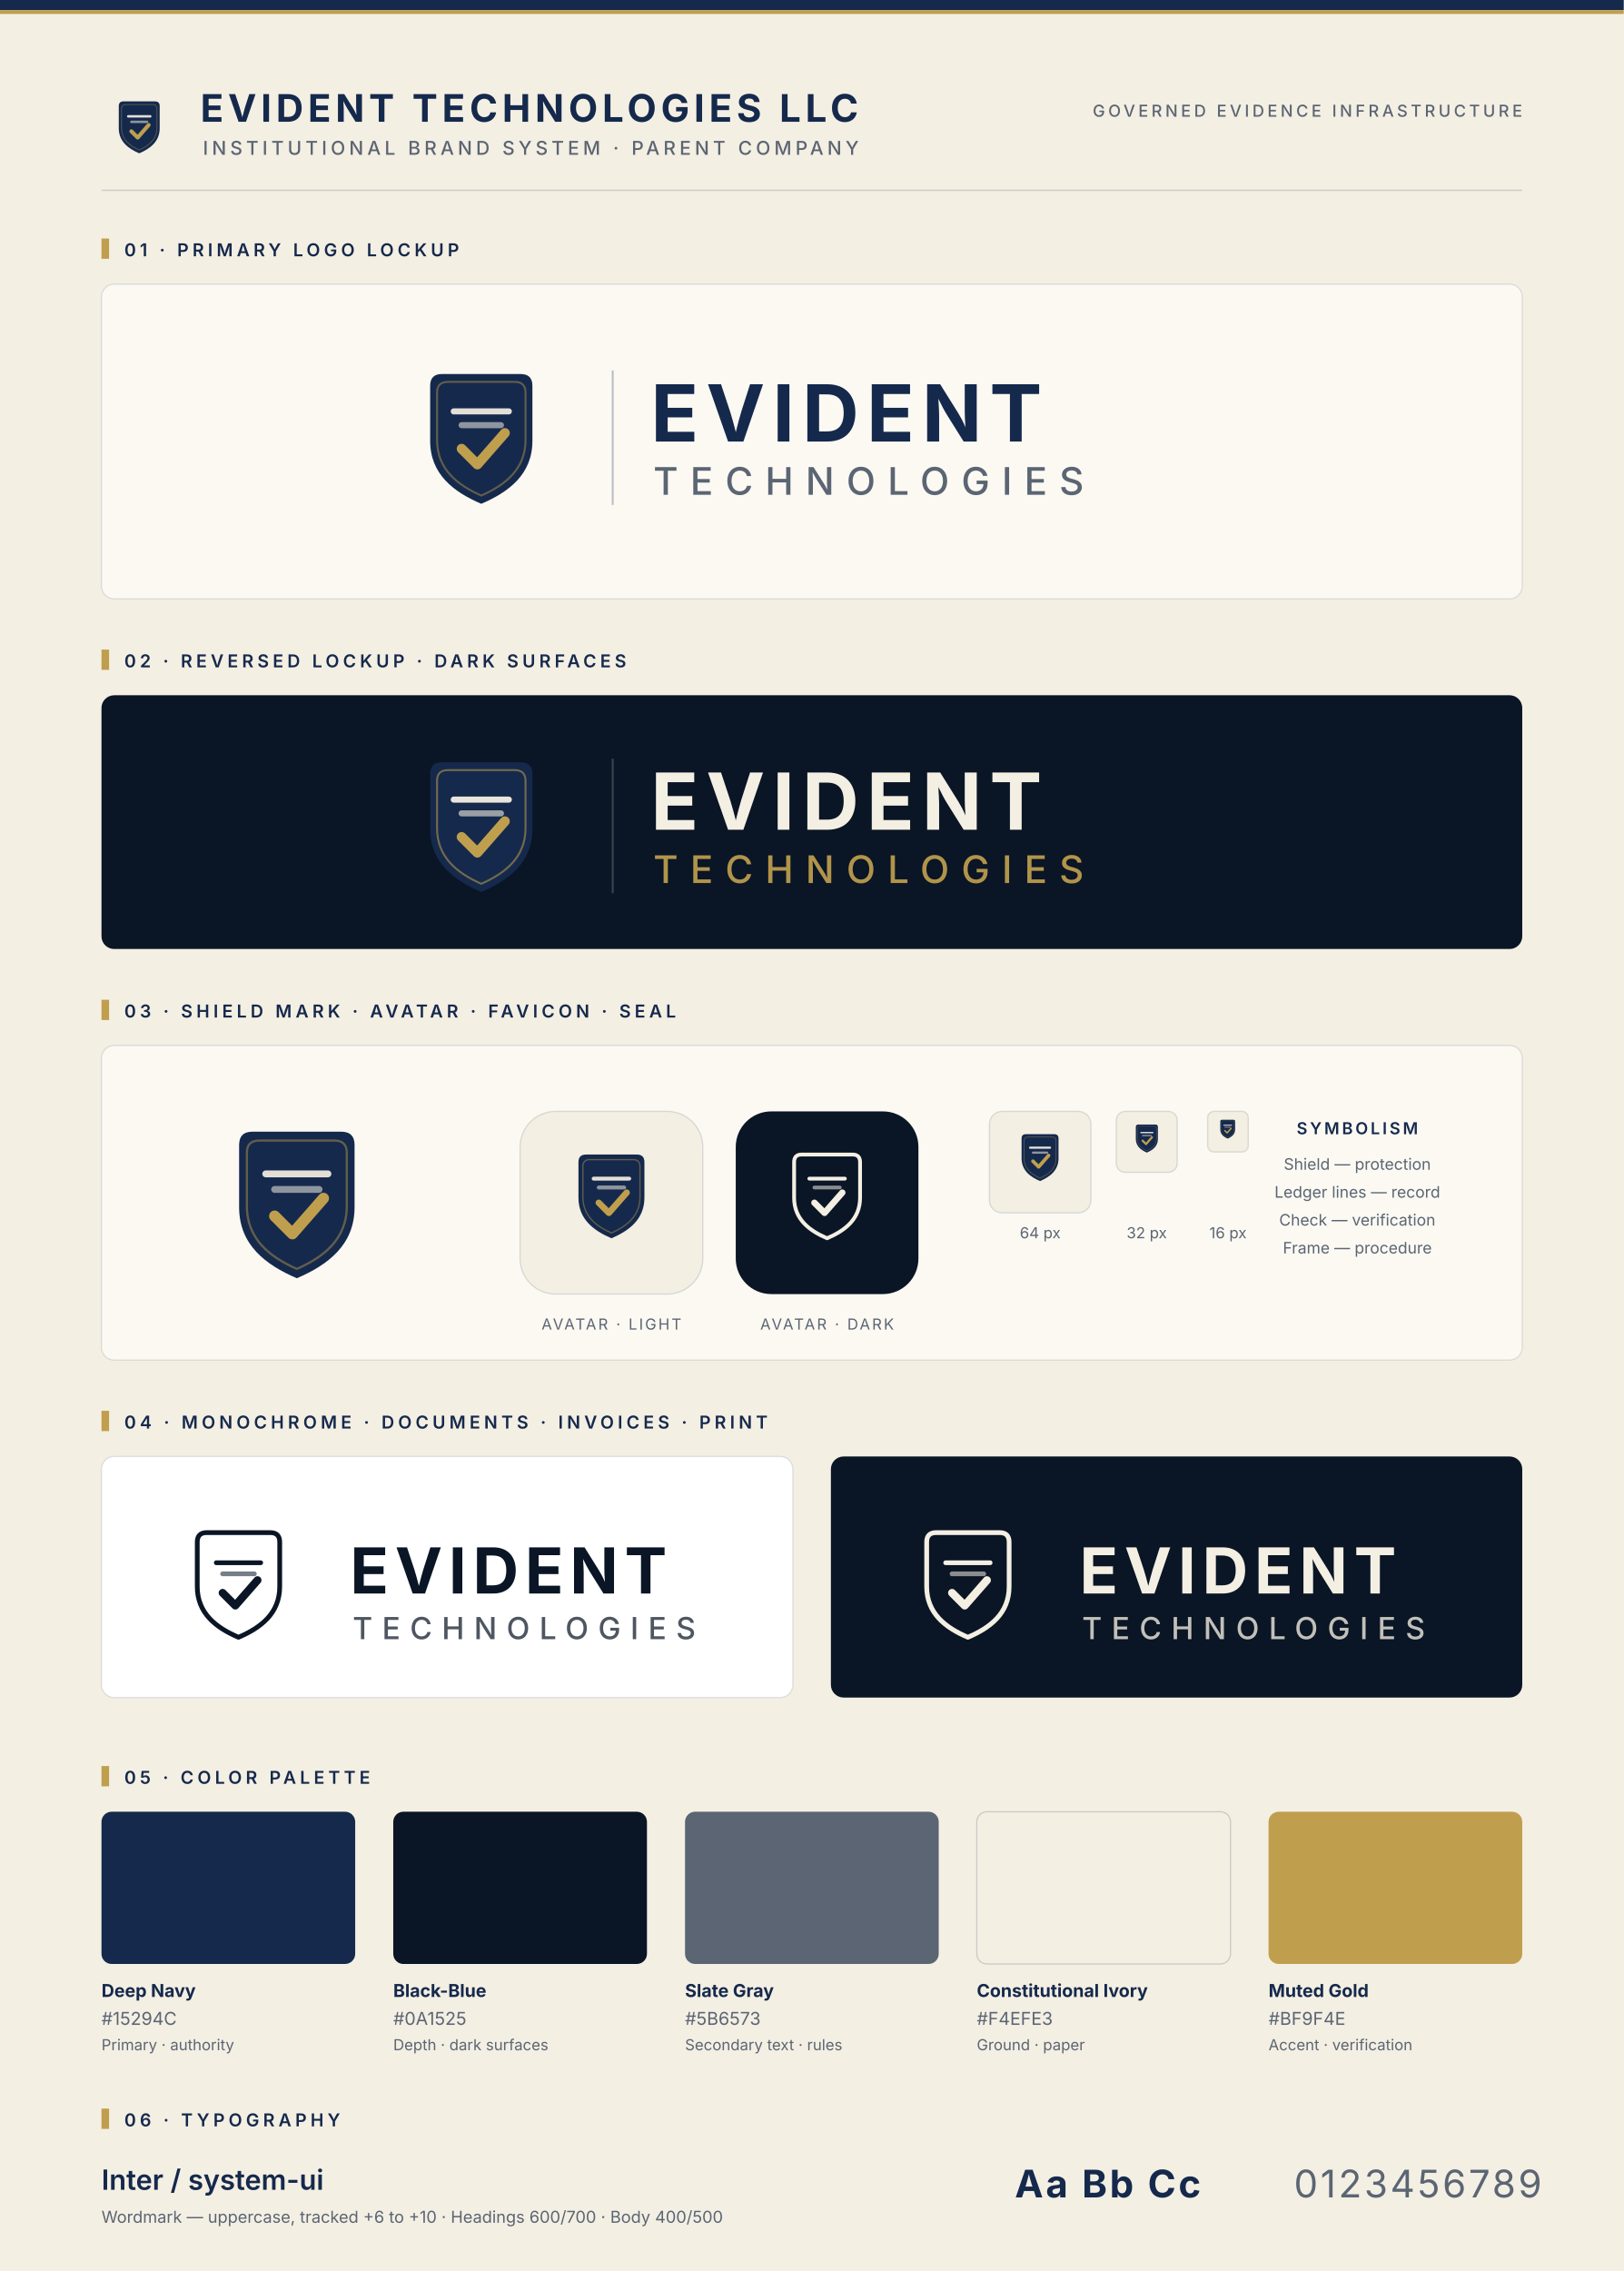
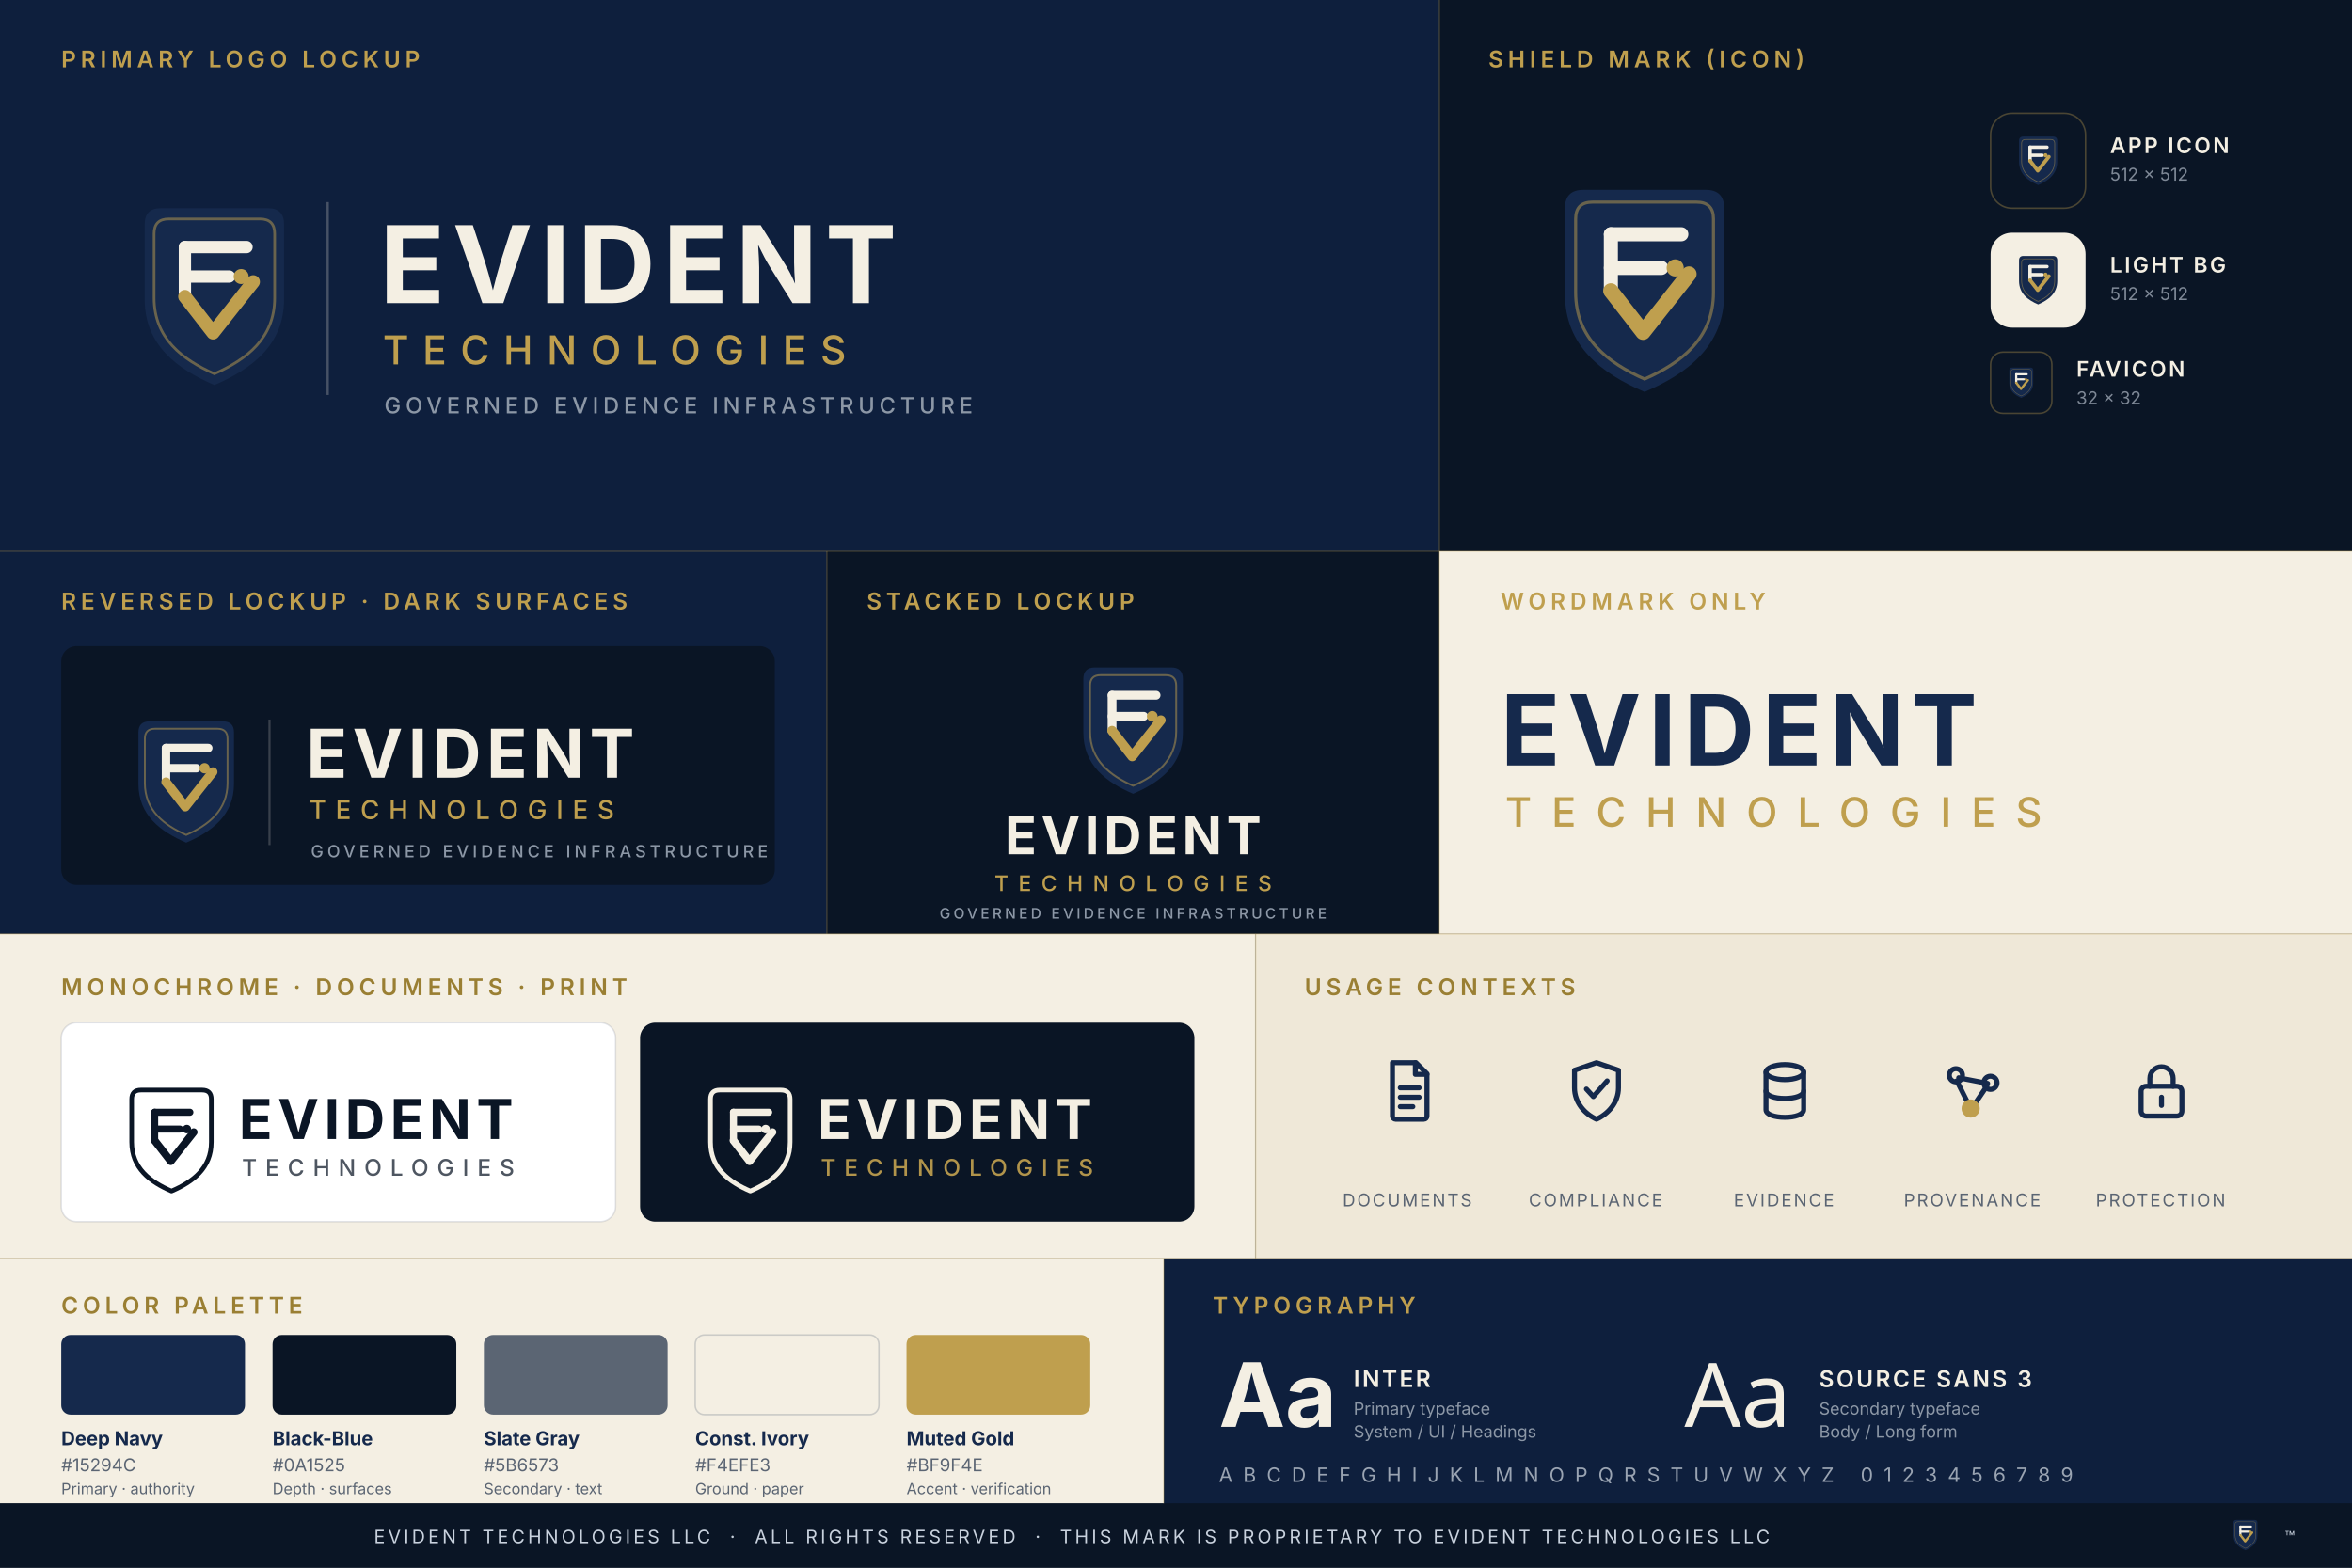
- <svg xmlns="http://www.w3.org/2000/svg" width="1280" height="1790" viewBox="0 0 1280 1790" font-family="Inter, system-ui, -apple-system, 'Segoe UI', Roboto, Helvetica, Arial, sans-serif">
+ <svg xmlns="http://www.w3.org/2000/svg" width="1536" height="1024" viewBox="0 0 1536 1024" font-family="Inter, system-ui, -apple-system, 'Segoe UI', Roboto, Helvetica, Arial, sans-serif">
  <defs>
-     <g id="mark-color">
+     <g id="mk-color">
      <path d="M28,16 L68,16 Q74,16 74,22 L74,50 C74,67 62,76 48,82 C34,76 22,67 22,50 L22,22 Q22,16 28,16 Z" fill="#15294C" />
-       <path d="M31,20 L65,20 Q70.5,20 70.5,25.5 L70.5,49.5 C70.5,64.5 60,72.5 48,77.8 C36,72.5 25.5,64.5 25.5,49.5 L25.5,25.5 Q25.5,20 31,20 Z" fill="none" stroke="#BF9F4E" stroke-width="1" stroke-opacity="0.45" />
-       <line x1="34" y1="35" x2="62" y2="35" stroke="#F4EFE3" stroke-width="3.1" stroke-linecap="round" stroke-opacity="0.92" />
-       <line x1="38" y1="42" x2="58" y2="42" stroke="#F4EFE3" stroke-width="3.1" stroke-linecap="round" stroke-opacity="0.55" />
-       <path d="M38,54 L46,62 L60,46" fill="none" stroke="#BF9F4E" stroke-width="5" stroke-linecap="round" stroke-linejoin="round" />
-     </g>
-     <g id="mark-mono" fill="none" stroke="currentColor">
+       <path d="M31,20 L65,20 Q70.5,20 70.5,25.5 L70.5,49.5 C70.5,64.5 60,72.5 48,77.8 C36,72.5 25.5,64.5 25.5,49.5 L25.5,25.5 Q25.5,20 31,20 Z" fill="none" stroke="#BF9F4E" stroke-width="1" stroke-opacity="0.5" />
+       <g fill="none" stroke="#F4EFE3" stroke-width="4.6" stroke-linecap="round" stroke-linejoin="round">
+         <path d="M37,30.5 L37,49" />
+         <path d="M37,30.5 L60,30.5" />
+         <path d="M37,41.5 L53.5,41.5" />
+       </g>
+       <circle cx="58" cy="41.5" r="2.8" fill="#BF9F4E" />
+       <path d="M37,49 L47.5,62.5 L62.5,43.5" fill="none" stroke="#BF9F4E" stroke-width="5" stroke-linecap="round" stroke-linejoin="round" />
+     </g>
+     <g id="mk-mono" fill="none" stroke="currentColor">
      <path d="M28,16 L68,16 Q74,16 74,22 L74,50 C74,67 62,76 48,82 C34,76 22,67 22,50 L22,22 Q22,16 28,16 Z" stroke-width="3" stroke-linejoin="round" />
-       <line x1="34" y1="35" x2="62" y2="35" stroke-width="3" stroke-linecap="round" />
-       <line x1="38" y1="42" x2="58" y2="42" stroke-width="3" stroke-linecap="round" stroke-opacity="0.55" />
-       <path d="M38,54 L46,62 L60,46" stroke-width="5" stroke-linecap="round" stroke-linejoin="round" />
+       <g stroke-width="4.6" stroke-linecap="round" stroke-linejoin="round">
+         <path d="M37,30.5 L37,49" />
+         <path d="M37,30.5 L60,30.5" />
+         <path d="M37,41.5 L53.5,41.5" />
+         <path d="M37,49 L47.5,62.5 L62.5,43.5" stroke-width="5" />
+       </g>
+       <circle cx="58" cy="41.5" r="2.8" fill="currentColor" stroke="none" />
+     </g>
+     <g id="u-doc" fill="none" stroke="currentColor" stroke-width="1.6" stroke-linecap="round" stroke-linejoin="round">
+       <path d="M7,3 H14.5 L18,6.5 V20 a1,1 0 0 1 -1,1 H8 a1,1 0 0 1 -1,-1 Z" />
+       <path d="M14.3,3 V6.7 H18" />
+       <path d="M9.5,11 H15.5 M9.5,14 H15.5 M9.5,17 H13.5" />
+     </g>
+     <g id="u-comp" fill="none" stroke="currentColor" stroke-width="1.6" stroke-linecap="round" stroke-linejoin="round">
+       <path d="M12,3 L19,5.4 V11 C19,15.8 15.6,19.4 12,21 C8.4,19.4 5,15.8 5,11 V5.4 Z" />
+       <path d="M8.8,11.4 L11,13.8 L15.4,8.8" />
+     </g>
+     <g id="u-evi" fill="none" stroke="currentColor" stroke-width="1.6" stroke-linecap="round" stroke-linejoin="round">
+       <ellipse cx="12" cy="6" rx="6" ry="2.4" />
+       <path d="M6,6 V18 C6,19.5 8.7,20.4 12,20.4 C15.3,20.4 18,19.5 18,18 V6" />
+       <path d="M6,12 C6,13.5 8.7,14.4 12,14.4 C15.3,14.4 18,13.5 18,12" />
+     </g>
+     <g id="u-prov" fill="none" stroke="currentColor" stroke-width="1.6" stroke-linecap="round" stroke-linejoin="round">
+       <path d="M7.4,7.8 L16.6,9.6 M6.8,8.8 L10.6,16.4 M16.4,10.4 L12.2,16.6" />
+       <circle cx="6.5" cy="7" r="2.1" />
+       <circle cx="17.5" cy="9.4" r="2.1" />
+       <circle cx="11.2" cy="17.6" r="2.1" fill="#BF9F4E" stroke="#BF9F4E" />
+     </g>
+     <g id="u-prot" fill="none" stroke="currentColor" stroke-width="1.6" stroke-linecap="round" stroke-linejoin="round">
+       <rect x="5.5" y="10.5" width="13" height="9.5" rx="1.6" />
+       <path d="M8.3,10.5 V8 a3.7,3.7 0 0 1 7.4,0 V10.5" />
+       <path d="M12,14 V16.6" />
    </g>
  </defs>
-   <rect width="1280" height="1790" fill="#F4EFE3" />
-   <rect width="1280" height="8" fill="#15294C" />
-   <rect width="1280" height="3" y="8" fill="#BF9F4E" />
-   <g transform="translate(80,70)">
-     <use href="#mark-color" transform="scale(0.62)" />
-     <text x="78" y="26" font-size="30" font-weight="700" letter-spacing="3.5" fill="#15294C">EVIDENT TECHNOLOGIES LLC</text>
-     <text x="80" y="52" font-size="15" font-weight="500" letter-spacing="3" fill="#5B6573">INSTITUTIONAL BRAND SYSTEM · PARENT COMPANY</text>
-   </g>
-   <text x="1200" y="92" text-anchor="end" font-size="13" font-weight="500" letter-spacing="2.5" fill="#5B6573">GOVERNED EVIDENCE INFRASTRUCTURE</text>
-   <line x1="80" y1="150" x2="1200" y2="150" stroke="#15294C" stroke-width="1" stroke-opacity="0.18" />
-   <g transform="translate(80,188)">
-     <rect x="0" y="0" width="6" height="16" fill="#BF9F4E" />
-     <text x="18" y="14" font-size="14" font-weight="600" letter-spacing="3" fill="#15294C">01 · PRIMARY LOGO LOCKUP</text>
-   </g>
-   <g transform="translate(80,224)">
-     <rect x="0" y="0" width="1120" height="248" rx="10" fill="#FBF9F2" stroke="#15294C" stroke-opacity="0.12" />
-     <g transform="translate(225,46)">
-       <g transform="scale(1.55)">
-         <use href="#mark-color" />
-       </g>
-       <line x1="178" y1="22" x2="178" y2="128" stroke="#15294C" stroke-width="1.5" stroke-opacity="0.28" />
-       <text x="208" y="78" font-size="62" font-weight="700" letter-spacing="6" fill="#15294C">EVIDENT</text>
-       <text x="210" y="120" font-size="30" font-weight="500" letter-spacing="9.5" fill="#5B6573">TECHNOLOGIES</text>
-     </g>
-   </g>
-   <g transform="translate(80,512)">
-     <rect x="0" y="0" width="6" height="16" fill="#BF9F4E" />
-     <text x="18" y="14" font-size="14" font-weight="600" letter-spacing="3" fill="#15294C">02 · REVERSED LOCKUP · DARK SURFACES</text>
-   </g>
-   <g transform="translate(80,548)">
-     <rect x="0" y="0" width="1120" height="200" rx="10" fill="#0A1525" />
-     <g transform="translate(225,28)">
-       <g transform="scale(1.55)">
-         <path d="M28,16 L68,16 Q74,16 74,22 L74,50 C74,67 62,76 48,82 C34,76 22,67 22,50 L22,22 Q22,16 28,16 Z" fill="#15294C" />
-         <path d="M31,20 L65,20 Q70.5,20 70.5,25.5 L70.5,49.5 C70.5,64.5 60,72.5 48,77.8 C36,72.5 25.5,64.5 25.5,49.5 L25.5,25.5 Q25.5,20 31,20 Z" fill="none" stroke="#BF9F4E" stroke-width="1" stroke-opacity="0.55" />
-         <line x1="34" y1="35" x2="62" y2="35" stroke="#F4EFE3" stroke-width="3.1" stroke-linecap="round" stroke-opacity="0.95" />
-         <line x1="38" y1="42" x2="58" y2="42" stroke="#F4EFE3" stroke-width="3.1" stroke-linecap="round" stroke-opacity="0.6" />
-         <path d="M38,54 L46,62 L60,46" fill="none" stroke="#BF9F4E" stroke-width="5" stroke-linecap="round" stroke-linejoin="round" />
-       </g>
-       <line x1="178" y1="22" x2="178" y2="128" stroke="#F4EFE3" stroke-width="1.5" stroke-opacity="0.22" />
-       <text x="208" y="78" font-size="62" font-weight="700" letter-spacing="6" fill="#F4EFE3">EVIDENT</text>
-       <text x="210" y="120" font-size="30" font-weight="500" letter-spacing="9.5" fill="#BF9F4E" fill-opacity="0.92">TECHNOLOGIES</text>
-     </g>
-   </g>
-   <g transform="translate(80,788)">
-     <rect x="0" y="0" width="6" height="16" fill="#BF9F4E" />
-     <text x="18" y="14" font-size="14" font-weight="600" letter-spacing="3" fill="#15294C">03 · SHIELD MARK · AVATAR · FAVICON · SEAL</text>
-   </g>
-   <g transform="translate(80,824)">
-     <rect x="0" y="0" width="1120" height="248" rx="10" fill="#FBF9F2" stroke="#15294C" stroke-opacity="0.12" />
-     <g transform="translate(70,40)">
-       <g transform="scale(1.75)">
-         <use href="#mark-color" />
-       </g>
-     </g>
-     <g transform="translate(330,52)">
-       <rect width="144" height="144" rx="28" fill="#F4EFE3" stroke="#15294C" stroke-opacity="0.14" />
-       <g transform="translate(24,18) scale(1.0)">
-         <use href="#mark-color" />
-       </g>
-       <text x="72" y="172" text-anchor="middle" font-size="12" letter-spacing="1.5" fill="#5B6573">AVATAR · LIGHT</text>
-     </g>
-     <g transform="translate(500,52)">
-       <rect width="144" height="144" rx="28" fill="#0A1525" />
-       <g transform="translate(24,18)" color="#F4EFE3">
-         <use href="#mark-mono" />
-       </g>
-       <text x="72" y="172" text-anchor="middle" font-size="12" letter-spacing="1.5" fill="#5B6573">AVATAR · DARK</text>
-     </g>
-     <g transform="translate(700,52)">
-       <rect width="80" height="80" rx="10" fill="#F4EFE3" stroke="#15294C" stroke-opacity="0.14" />
-       <g transform="translate(13,9) scale(0.56)">
-         <use href="#mark-color" />
-       </g>
-       <text x="40" y="100" text-anchor="middle" font-size="12" fill="#5B6573">64 px</text>
-     </g>
-     <g transform="translate(800,52)">
-       <rect width="48" height="48" rx="7" fill="#F4EFE3" stroke="#15294C" stroke-opacity="0.14" />
-       <g transform="translate(8,5) scale(0.335)">
-         <use href="#mark-color" />
-       </g>
-       <text x="24" y="100" text-anchor="middle" font-size="12" fill="#5B6573">32 px</text>
-     </g>
-     <g transform="translate(872,52)">
-       <rect width="32" height="32" rx="5" fill="#F4EFE3" stroke="#15294C" stroke-opacity="0.14" />
-       <g transform="translate(5,3) scale(0.225)">
-         <use href="#mark-color" />
-       </g>
-       <text x="16" y="100" text-anchor="middle" font-size="12" fill="#5B6573">16 px</text>
-     </g>
-     <text x="990" y="70" text-anchor="middle" font-size="13" font-weight="600" letter-spacing="2" fill="#15294C">SYMBOLISM</text>
-     <text x="990" y="98" text-anchor="middle" font-size="12.5" fill="#5B6573">Shield — protection</text>
-     <text x="990" y="120" text-anchor="middle" font-size="12.5" fill="#5B6573">Ledger lines — record</text>
-     <text x="990" y="142" text-anchor="middle" font-size="12.5" fill="#5B6573">Check — verification</text>
-     <text x="990" y="164" text-anchor="middle" font-size="12.5" fill="#5B6573">Frame — procedure</text>
-   </g>
-   <g transform="translate(80,1112)">
-     <rect x="0" y="0" width="6" height="16" fill="#BF9F4E" />
-     <text x="18" y="14" font-size="14" font-weight="600" letter-spacing="3" fill="#15294C">04 · MONOCHROME · DOCUMENTS · INVOICES · PRINT</text>
-   </g>
-   <g transform="translate(80,1148)">
-     <rect x="0" y="0" width="545" height="190" rx="10" fill="#FFFFFF" stroke="#15294C" stroke-opacity="0.12" />
-     <g transform="translate(48,40)" color="#0A1525">
-       <g transform="scale(1.25)">
-         <use href="#mark-mono" />
-       </g>
-       <text x="148" y="68" font-size="50" font-weight="700" letter-spacing="5" fill="#0A1525">EVIDENT</text>
-       <text x="150" y="104" font-size="24" font-weight="500" letter-spacing="7.5" fill="#0A1525" fill-opacity="0.72">TECHNOLOGIES</text>
-     </g>
-     <rect x="575" y="0" width="545" height="190" rx="10" fill="#0A1525" />
-     <g transform="translate(623,40)" color="#F4EFE3">
-       <g transform="scale(1.25)">
-         <use href="#mark-mono" />
-       </g>
-       <text x="148" y="68" font-size="50" font-weight="700" letter-spacing="5" fill="#F4EFE3">EVIDENT</text>
-       <text x="150" y="104" font-size="24" font-weight="500" letter-spacing="7.5" fill="#F4EFE3" fill-opacity="0.78">TECHNOLOGIES</text>
-     </g>
-   </g>
-   <g transform="translate(80,1392)">
-     <rect x="0" y="0" width="6" height="16" fill="#BF9F4E" />
-     <text x="18" y="14" font-size="14" font-weight="600" letter-spacing="3" fill="#15294C">05 · COLOR PALETTE</text>
-   </g>
-   <g transform="translate(80,1428)" font-size="14">
-     <g transform="translate(0,0)">
-       <rect width="200" height="120" rx="8" fill="#15294C" />
-       <text x="0" y="146" font-weight="700" fill="#15294C">Deep Navy</text>
-       <text x="0" y="168" fill="#5B6573">#15294C</text>
-       <text x="0" y="188" font-size="12" fill="#5B6573">Primary · authority</text>
-     </g>
-     <g transform="translate(230,0)">
-       <rect width="200" height="120" rx="8" fill="#0A1525" />
-       <text x="0" y="146" font-weight="700" fill="#15294C">Black-Blue</text>
-       <text x="0" y="168" fill="#5B6573">#0A1525</text>
-       <text x="0" y="188" font-size="12" fill="#5B6573">Depth · dark surfaces</text>
-     </g>
-     <g transform="translate(460,0)">
-       <rect width="200" height="120" rx="8" fill="#5B6573" />
-       <text x="0" y="146" font-weight="700" fill="#15294C">Slate Gray</text>
-       <text x="0" y="168" fill="#5B6573">#5B6573</text>
-       <text x="0" y="188" font-size="12" fill="#5B6573">Secondary text · rules</text>
-     </g>
-     <g transform="translate(690,0)">
-       <rect width="200" height="120" rx="8" fill="#F4EFE3" stroke="#15294C" stroke-opacity="0.18" />
-       <text x="0" y="146" font-weight="700" fill="#15294C">Constitutional Ivory</text>
-       <text x="0" y="168" fill="#5B6573">#F4EFE3</text>
-       <text x="0" y="188" font-size="12" fill="#5B6573">Ground · paper</text>
-     </g>
-     <g transform="translate(920,0)">
-       <rect width="200" height="120" rx="8" fill="#BF9F4E" />
-       <text x="0" y="146" font-weight="700" fill="#15294C">Muted Gold</text>
-       <text x="0" y="168" fill="#5B6573">#BF9F4E</text>
-       <text x="0" y="188" font-size="12" fill="#5B6573">Accent · verification</text>
-     </g>
-   </g>
-   <g transform="translate(80,1662)">
-     <rect x="0" y="0" width="6" height="16" fill="#BF9F4E" />
-     <text x="18" y="14" font-size="14" font-weight="600" letter-spacing="3" fill="#15294C">06 · TYPOGRAPHY</text>
-   </g>
-   <g transform="translate(80,1726)">
-     <text x="0" y="0" font-size="22" font-weight="600" fill="#15294C">Inter / system-ui</text>
-     <text x="0" y="26" font-size="13" fill="#5B6573">Wordmark — uppercase, tracked +6 to +10 · Headings 600/700 · Body 400/500</text>
-     <text x="720" y="6" font-size="30" font-weight="700" letter-spacing="2" fill="#15294C">Aa Bb Cc</text>
-     <text x="940" y="6" font-size="30" font-weight="400" letter-spacing="2" fill="#5B6573">0123456789</text>
-   </g>
+   <rect width="1536" height="1024" fill="#0A1525" />
+   <rect x="0" y="0" width="940" height="360" fill="#0E1F3D" />
+   <rect x="940" y="0" width="596" height="360" fill="#0A1525" />
+   <rect x="0" y="360" width="540" height="250" fill="#0E1F3D" />
+   <rect x="540" y="360" width="400" height="250" fill="#0A1525" />
+   <rect x="940" y="360" width="596" height="250" fill="#F4EFE3" />
+   <rect x="0" y="610" width="820" height="212" fill="#F4EFE3" />
+   <rect x="820" y="610" width="716" height="212" fill="#EFE8D8" />
+   <rect x="0" y="822" width="760" height="160" fill="#F4EFE3" />
+   <rect x="760" y="822" width="776" height="160" fill="#0E1F3D" />
+   <rect x="0" y="982" width="1536" height="42" fill="#0A1525" />
+   <g stroke="#BF9F4E" stroke-opacity="0.25" stroke-width="1">
+     <line x1="940" y1="0" x2="940" y2="610" />
+     <line x1="0" y1="360" x2="1536" y2="360" />
+     <line x1="540" y1="360" x2="540" y2="610" />
+     <line x1="0" y1="610" x2="1536" y2="610" />
+     <line x1="820" y1="610" x2="820" y2="822" />
+     <line x1="0" y1="822" x2="1536" y2="822" />
+     <line x1="760" y1="822" x2="760" y2="982" />
+   </g>
+   <text x="40" y="44" font-size="15" font-weight="600" letter-spacing="3" fill="#BF9F4E">PRIMARY LOGO LOCKUP</text>
+   <g transform="translate(56,108) scale(1.75)">
+     <use href="#mk-color" />
+   </g>
+   <line x1="214" y1="132" x2="214" y2="258" stroke="#F4EFE3" stroke-width="1.5" stroke-opacity="0.25" />
+   <text x="248" y="198" font-size="70" font-weight="700" letter-spacing="5" fill="#F4EFE3">EVIDENT</text>
+   <text x="250" y="238" font-size="26" font-weight="500" letter-spacing="9" fill="#BF9F4E">TECHNOLOGIES</text>
+   <text x="251" y="270" font-size="14.5" font-weight="500" letter-spacing="3" fill="#8C97A6">GOVERNED EVIDENCE INFRASTRUCTURE</text>
+   <text x="972" y="44" font-size="15" font-weight="600" letter-spacing="3" fill="#BF9F4E">SHIELD MARK (ICON)</text>
+   <g transform="translate(978,92) scale(2.0)">
+     <use href="#mk-color" />
+   </g>
+   <rect x="1300" y="74" width="62" height="62" rx="14" fill="#0A1525" stroke="#BF9F4E" stroke-opacity="0.35" />
+   <g transform="translate(1308,81.5) scale(0.48)">
+     <use href="#mk-color" />
+   </g>
+   <text x="1378" y="100" font-size="14" font-weight="600" letter-spacing="1.5" fill="#F4EFE3">APP ICON</text>
+   <text x="1378" y="118" font-size="11.5" fill="#7E8896">512 × 512</text>
+   <rect x="1300" y="152" width="62" height="62" rx="14" fill="#F4EFE3" />
+   <g transform="translate(1308,159.5) scale(0.48)">
+     <use href="#mk-color" />
+   </g>
+   <text x="1378" y="178" font-size="14" font-weight="600" letter-spacing="1.5" fill="#F4EFE3">LIGHT BG</text>
+   <text x="1378" y="196" font-size="11.5" fill="#7E8896">512 × 512</text>
+   <rect x="1300" y="230" width="40" height="40" rx="8" fill="#0A1525" stroke="#BF9F4E" stroke-opacity="0.35" />
+   <g transform="translate(1305.6,235.3) scale(0.30)">
+     <use href="#mk-color" />
+   </g>
+   <text x="1356" y="246" font-size="14" font-weight="600" letter-spacing="1.5" fill="#F4EFE3">FAVICON</text>
+   <text x="1356" y="264" font-size="11.5" fill="#7E8896">32 × 32</text>
+   <text x="40" y="398" font-size="15" font-weight="600" letter-spacing="3" fill="#BF9F4E">REVERSED LOCKUP · DARK SURFACES</text>
+   <rect x="40" y="422" width="466" height="156" rx="10" fill="#0A1525" />
+   <g transform="translate(64,452) scale(1.2)">
+     <use href="#mk-color" />
+   </g>
+   <line x1="176" y1="470" x2="176" y2="552" stroke="#F4EFE3" stroke-width="1.4" stroke-opacity="0.2" />
+   <text x="200" y="508" font-size="44" font-weight="700" letter-spacing="3.5" fill="#F4EFE3">EVIDENT</text>
+   <text x="202" y="535" font-size="17" font-weight="500" letter-spacing="6" fill="#BF9F4E">TECHNOLOGIES</text>
+   <text x="203" y="560" font-size="11" font-weight="500" letter-spacing="2.5" fill="#8C97A6">GOVERNED EVIDENCE INFRASTRUCTURE</text>
+   <text x="566" y="398" font-size="15" font-weight="600" letter-spacing="3" fill="#BF9F4E">STACKED LOCKUP</text>
+   <g transform="translate(680,416) scale(1.25)">
+     <use href="#mk-color" />
+   </g>
+   <g text-anchor="middle">
+     <text x="740" y="558" font-size="34" font-weight="700" letter-spacing="3" fill="#F4EFE3">EVIDENT</text>
+     <text x="740" y="582" font-size="14" font-weight="500" letter-spacing="6.5" fill="#BF9F4E">TECHNOLOGIES</text>
+     <text x="740" y="600" font-size="9.5" font-weight="500" letter-spacing="2" fill="#8C97A6">GOVERNED EVIDENCE INFRASTRUCTURE</text>
+   </g>
+   <text x="980" y="398" font-size="15" font-weight="600" letter-spacing="3" fill="#BF9F4E">WORDMARK ONLY</text>
+   <text x="980" y="500" font-size="64" font-weight="700" letter-spacing="5" fill="#15294C">EVIDENT</text>
+   <text x="983" y="540" font-size="26.5" font-weight="500" letter-spacing="13" fill="#BF9F4E">TECHNOLOGIES</text>
+   <text x="40" y="650" font-size="15" font-weight="600" letter-spacing="3" fill="#9A7F33">MONOCHROME · DOCUMENTS · PRINT</text>
+   <rect x="40" y="668" width="362" height="130" rx="10" fill="#FFFFFF" stroke="#15294C" stroke-opacity="0.12" />
+   <g transform="translate(64,696) scale(1.0)" color="#0A1525">
+     <use href="#mk-mono" />
+   </g>
+   <text x="156" y="744" font-size="36" font-weight="700" letter-spacing="3.5" fill="#0A1525">EVIDENT</text>
+   <text x="158" y="768" font-size="15" font-weight="500" letter-spacing="5.5" fill="#0A1525" fill-opacity="0.72">TECHNOLOGIES</text>
+   <rect x="418" y="668" width="362" height="130" rx="10" fill="#0A1525" />
+   <g transform="translate(442,696) scale(1.0)" color="#F4EFE3">
+     <use href="#mk-mono" />
+   </g>
+   <text x="534" y="744" font-size="36" font-weight="700" letter-spacing="3.5" fill="#F4EFE3">EVIDENT</text>
+   <text x="536" y="768" font-size="15" font-weight="500" letter-spacing="5.5" fill="#BF9F4E" fill-opacity="0.92">TECHNOLOGIES</text>
+   <text x="852" y="650" font-size="15" font-weight="600" letter-spacing="3" fill="#9A7F33">USAGE CONTEXTS</text>
+   <g text-anchor="middle" font-size="11.5" letter-spacing="1.2" fill="#5B6573">
+     <g transform="translate(895,688) scale(2.05)" color="#15294C">
+       <use href="#u-doc" />
+     </g>
+     <text x="919" y="788">DOCUMENTS</text>
+     <g transform="translate(1018,688) scale(2.05)" color="#15294C">
+       <use href="#u-comp" />
+     </g>
+     <text x="1042" y="788">COMPLIANCE</text>
+     <g transform="translate(1141,688) scale(2.05)" color="#15294C">
+       <use href="#u-evi" />
+     </g>
+     <text x="1165" y="788">EVIDENCE</text>
+     <g transform="translate(1264,688) scale(2.05)" color="#15294C">
+       <use href="#u-prov" />
+     </g>
+     <text x="1288" y="788">PROVENANCE</text>
+     <g transform="translate(1387,688) scale(2.05)" color="#15294C">
+       <use href="#u-prot" />
+     </g>
+     <text x="1411" y="788">PROTECTION</text>
+   </g>
+   <text x="40" y="858" font-size="15" font-weight="600" letter-spacing="3" fill="#9A7F33">COLOR PALETTE</text>
+   <g font-family="Inter, system-ui, sans-serif">
+     <g transform="translate(40,872)">
+       <rect width="120" height="52" rx="6" fill="#15294C" />
+       <text x="0" y="72" font-size="12.5" font-weight="700" fill="#15294C">Deep Navy</text>
+       <text x="0" y="89" font-size="11.5" fill="#5B6573">#15294C</text>
+       <text x="0" y="104" font-size="10" fill="#5B6573">Primary · authority</text>
+     </g>
+     <g transform="translate(178,872)">
+       <rect width="120" height="52" rx="6" fill="#0A1525" />
+       <text x="0" y="72" font-size="12.5" font-weight="700" fill="#15294C">Black-Blue</text>
+       <text x="0" y="89" font-size="11.5" fill="#5B6573">#0A1525</text>
+       <text x="0" y="104" font-size="10" fill="#5B6573">Depth · surfaces</text>
+     </g>
+     <g transform="translate(316,872)">
+       <rect width="120" height="52" rx="6" fill="#5B6573" />
+       <text x="0" y="72" font-size="12.5" font-weight="700" fill="#15294C">Slate Gray</text>
+       <text x="0" y="89" font-size="11.5" fill="#5B6573">#5B6573</text>
+       <text x="0" y="104" font-size="10" fill="#5B6573">Secondary · text</text>
+     </g>
+     <g transform="translate(454,872)">
+       <rect width="120" height="52" rx="6" fill="#F4EFE3" stroke="#15294C" stroke-opacity="0.18" />
+       <text x="0" y="72" font-size="12.5" font-weight="700" fill="#15294C">Const. Ivory</text>
+       <text x="0" y="89" font-size="11.5" fill="#5B6573">#F4EFE3</text>
+       <text x="0" y="104" font-size="10" fill="#5B6573">Ground · paper</text>
+     </g>
+     <g transform="translate(592,872)">
+       <rect width="120" height="52" rx="6" fill="#BF9F4E" />
+       <text x="0" y="72" font-size="12.5" font-weight="700" fill="#15294C">Muted Gold</text>
+       <text x="0" y="89" font-size="11.5" fill="#5B6573">#BF9F4E</text>
+       <text x="0" y="104" font-size="10" fill="#5B6573">Accent · verification</text>
+     </g>
+   </g>
+   <text x="792" y="858" font-size="15" font-weight="600" letter-spacing="3" fill="#BF9F4E">TYPOGRAPHY</text>
+   <text x="796" y="932" font-size="58" font-weight="700" fill="#F4EFE3">Aa</text>
+   <text x="884" y="906" font-size="15" font-weight="600" letter-spacing="1.5" fill="#F4EFE3">INTER</text>
+   <text x="884" y="924" font-size="11" fill="#8C97A6">Primary typeface</text>
+   <text x="884" y="939" font-size="11" fill="#8C97A6">System / UI / Headings</text>
+   <text x="1100" y="932" font-size="58" font-weight="400" fill="#F4EFE3" font-family="'Source Sans 3', 'Source Sans Pro', system-ui, sans-serif">Aa</text>
+   <text x="1188" y="906" font-size="15" font-weight="600" letter-spacing="1.5" fill="#F4EFE3">SOURCE SANS 3</text>
+   <text x="1188" y="924" font-size="11" fill="#8C97A6">Secondary typeface</text>
+   <text x="1188" y="939" font-size="11" fill="#8C97A6">Body / Long form</text>
+   <text x="796" y="968" font-size="13" letter-spacing="1.6" fill="#9AA4B2">A B C D E F G H I J K L M N O P Q R S T U V W X Y Z   0 1 2 3 4 5 6 7 8 9</text>
+   <text x="700" y="1008" text-anchor="middle" font-size="12" letter-spacing="2" fill="#C9D2DE">EVIDENT TECHNOLOGIES LLC  ·  ALL RIGHTS RESERVED  ·  THIS MARK IS PROPRIETARY TO EVIDENT TECHNOLOGIES LLC</text>
+   <g transform="translate(1452,988) scale(0.30)">
+     <use href="#mk-color" />
+   </g>
+   <text x="1492" y="1008" font-size="11" fill="#C9D2DE">™</text>
</svg>
